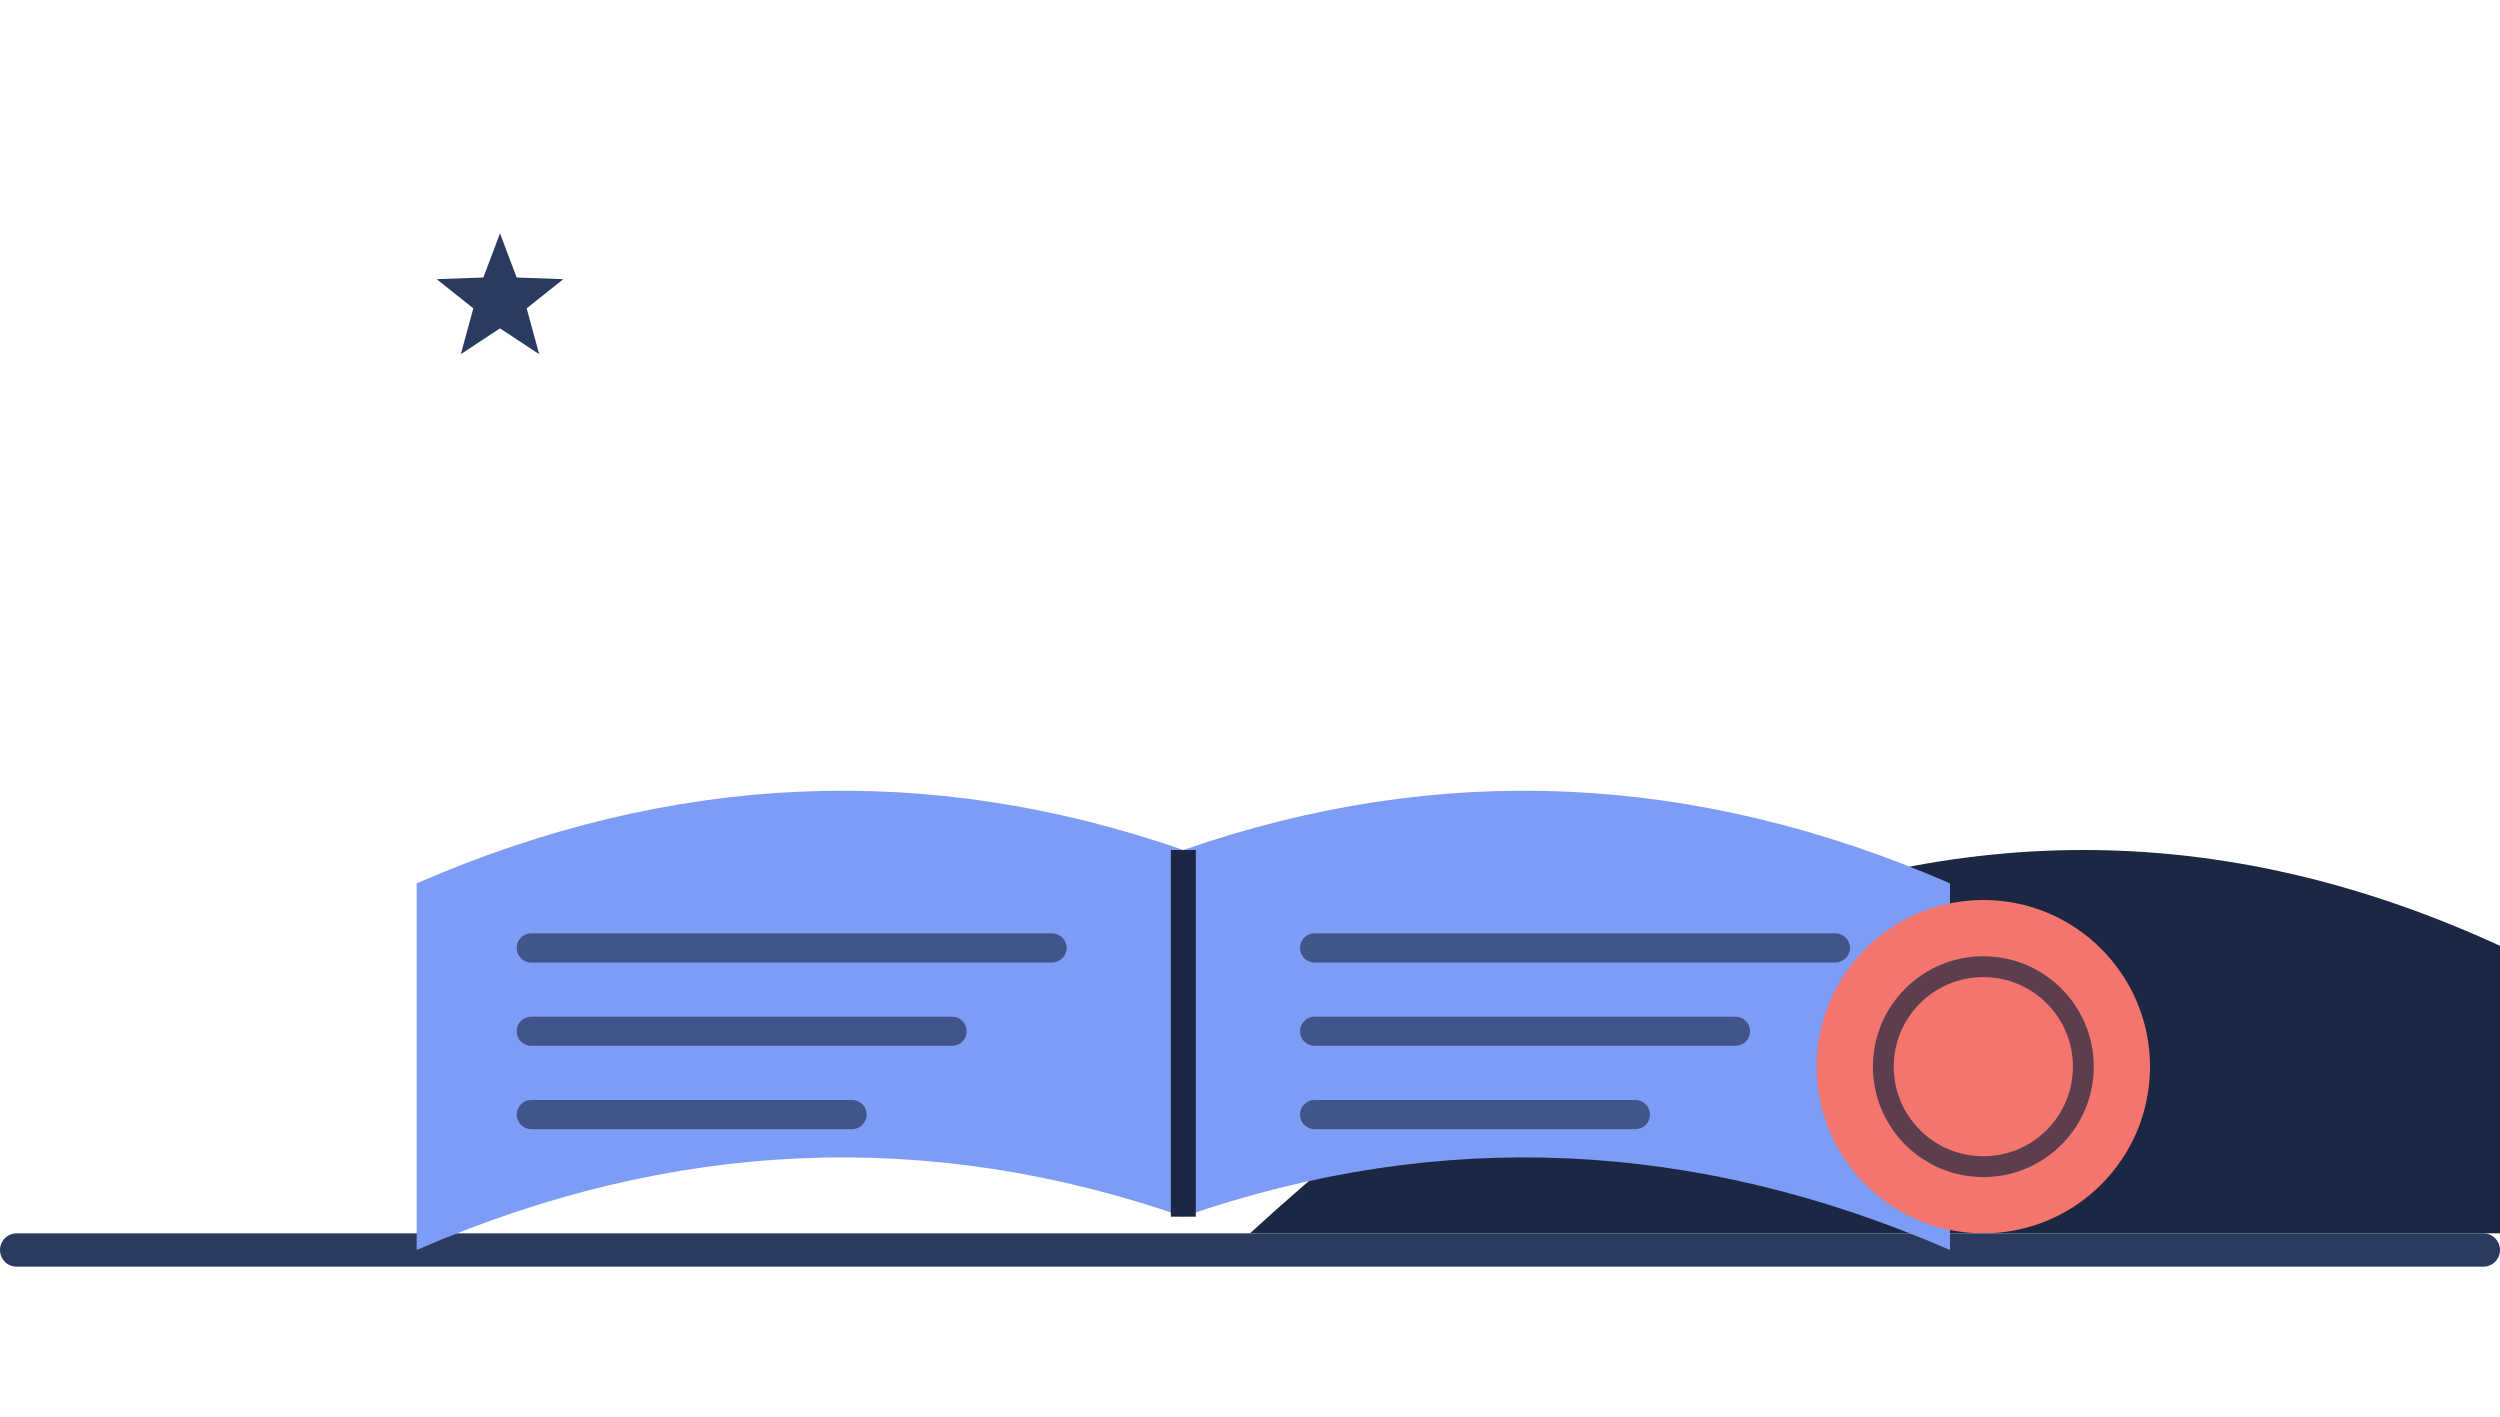
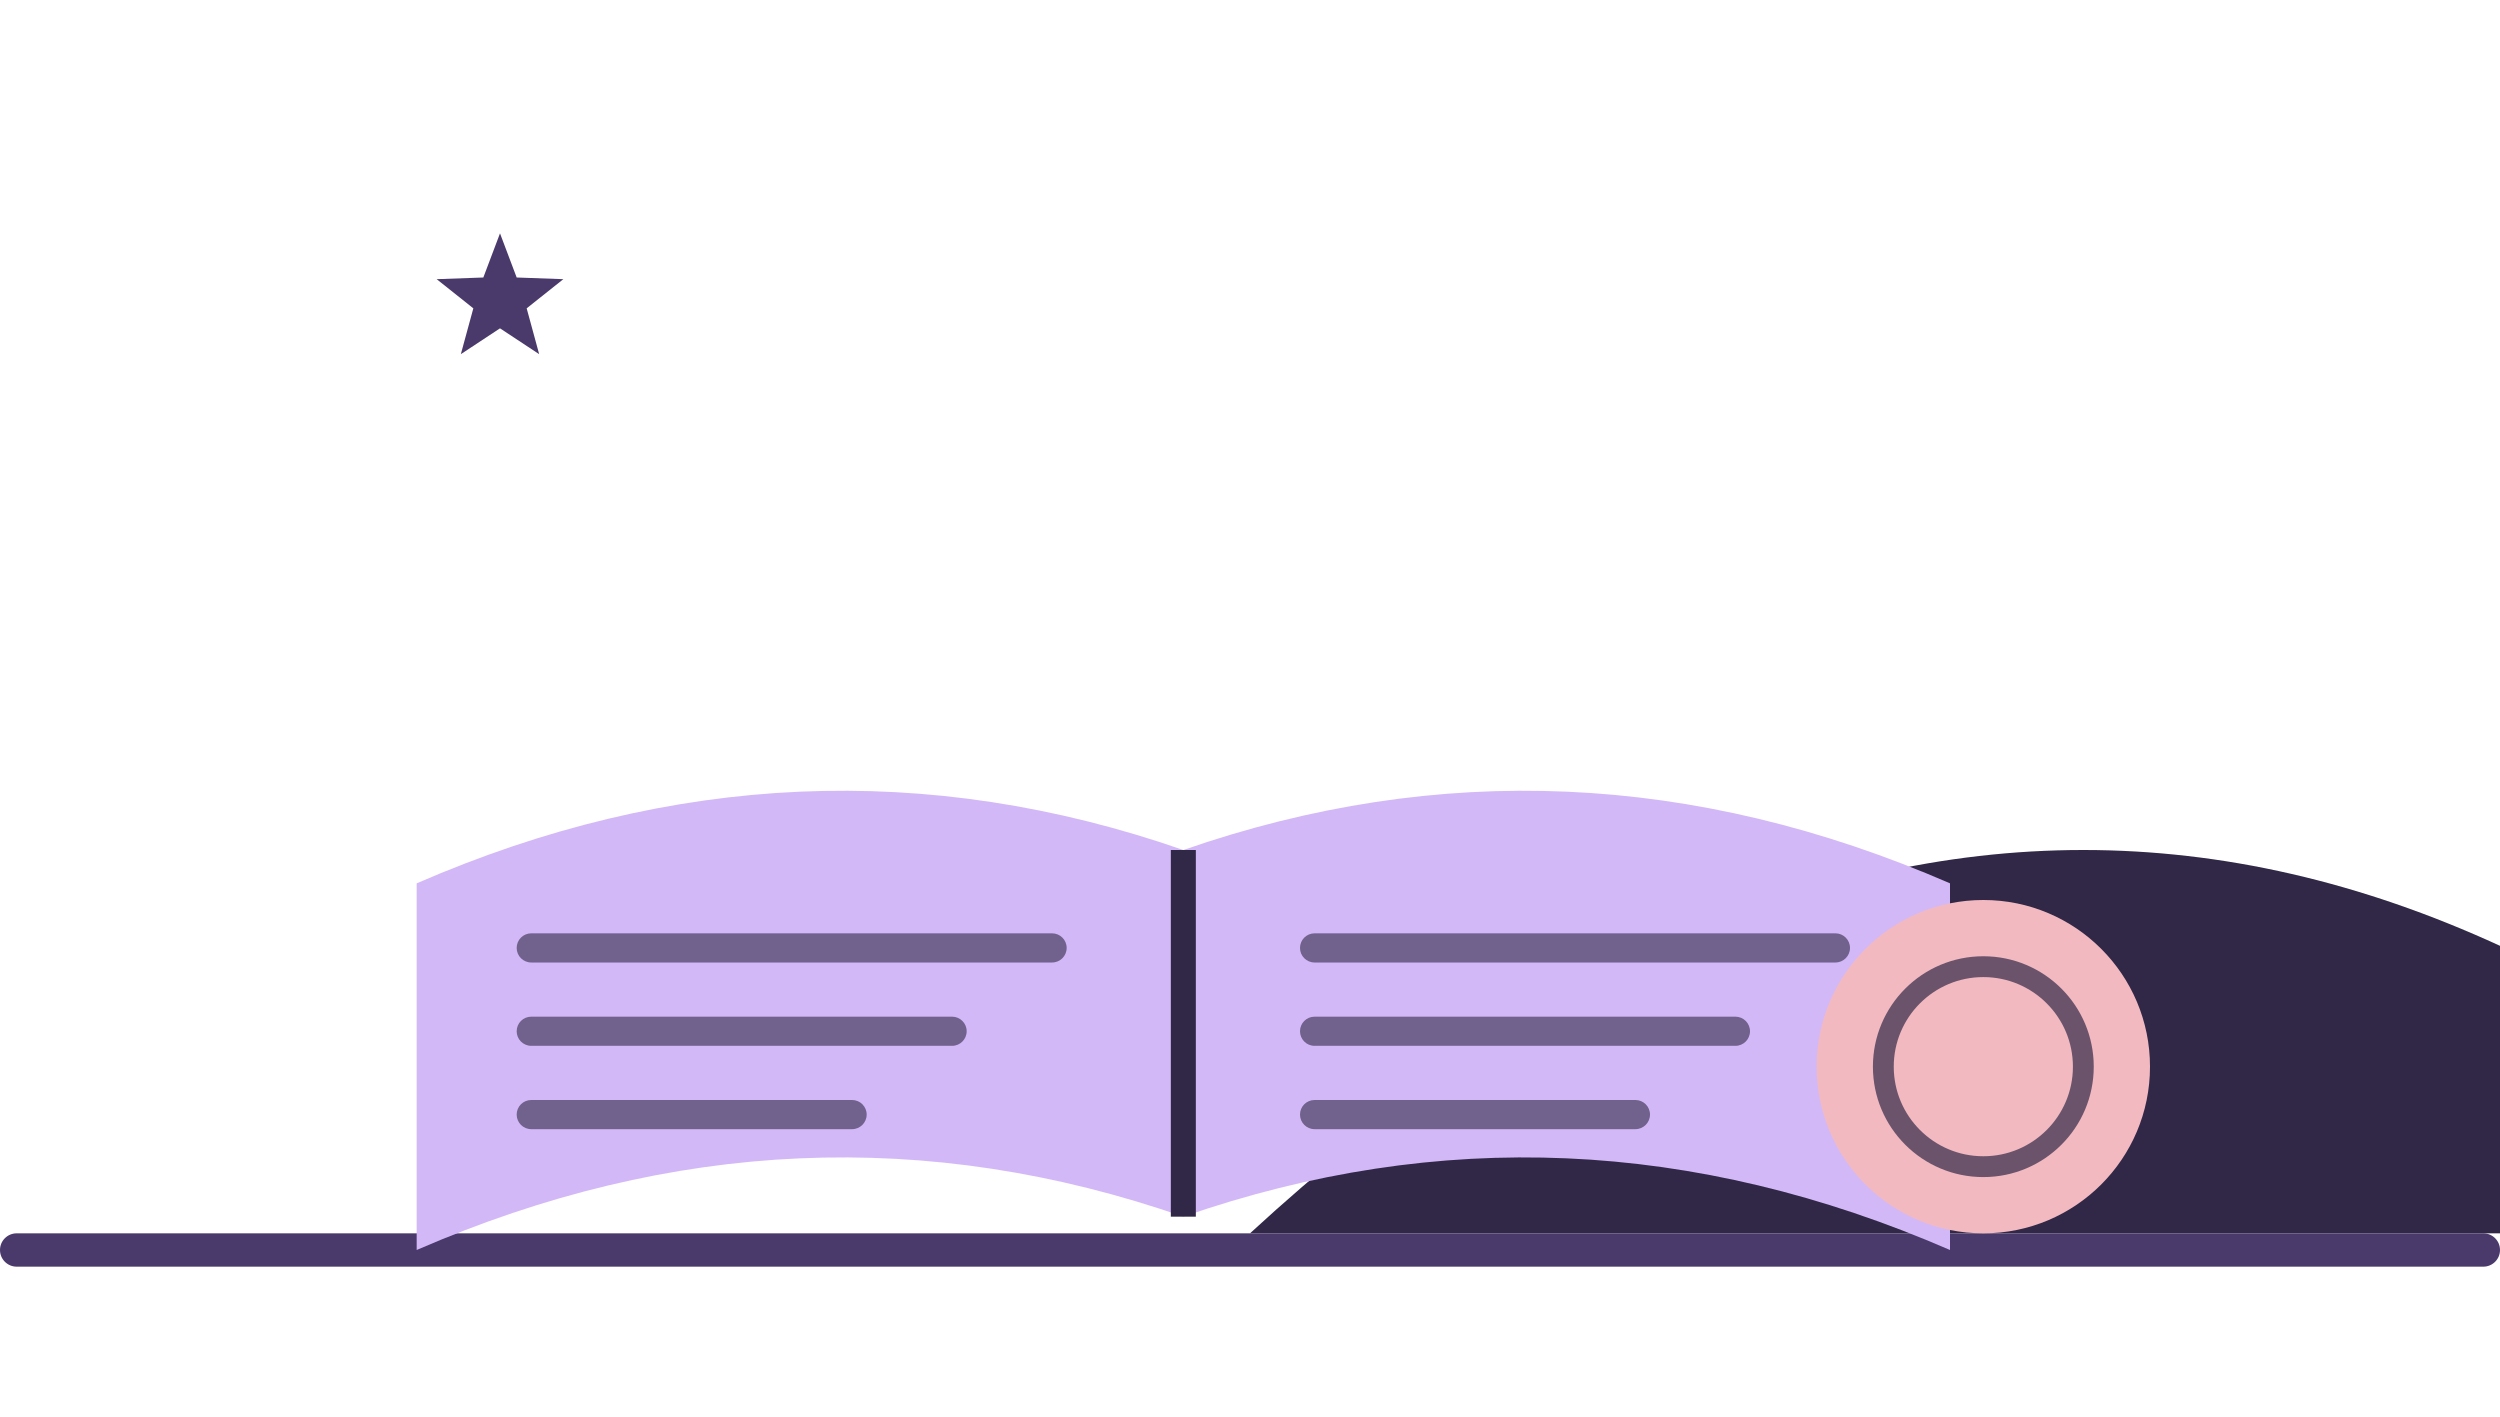
<svg xmlns="http://www.w3.org/2000/svg" viewBox="0 0 300 170" width="300" height="170" fill="none" role="img" aria-hidden="true">
-   <path d="M150 148 Q 250 56 350 148Z" fill="#1b2743" />
-   <rect x="0" y="148" width="300" height="4" rx="2" fill="#2b3b60" />
+   <path d="M150 148 Q 250 56 350 148Z" fill="#302846" />
+   <rect x="0" y="148" width="300" height="4" rx="2" fill="#4A3A6B" />
  <g transform="translate(142 106)">
-     <path d="M-92 0 q46 -20 92 -4 q46 -16 92 4 l0 44 q-46 -20 -92 -4 q-46 -16 -92 4Z" fill="#7d9cf5" />
-     <path d="M0 -4 l0 44" stroke="#1b2743" stroke-width="3" />
-     <rect x="-80" y="6" width="66" height="3.5" rx="1.75" fill="#1b2743" opacity=".6" />
-     <rect x="-80" y="16" width="54" height="3.5" rx="1.75" fill="#1b2743" opacity=".6" />
-     <rect x="-80" y="26" width="42" height="3.5" rx="1.75" fill="#1b2743" opacity=".6" />
-     <rect x="14" y="6" width="66" height="3.5" rx="1.75" fill="#1b2743" opacity=".6" />
-     <rect x="14" y="16" width="54" height="3.5" rx="1.75" fill="#1b2743" opacity=".6" />
-     <rect x="14" y="26" width="42" height="3.5" rx="1.75" fill="#1b2743" opacity=".6" />
+     <path d="M-92 0 q46 -20 92 -4 q46 -16 92 4 l0 44 q-46 -20 -92 -4 q-46 -16 -92 4Z" fill="#D3B8F7" />
+     <path d="M0 -4 l0 44" stroke="#302846" stroke-width="3" />
+     <rect x="-80" y="6" width="66" height="3.5" rx="1.75" fill="#302846" opacity=".6" />
+     <rect x="-80" y="16" width="54" height="3.5" rx="1.75" fill="#302846" opacity=".6" />
+     <rect x="-80" y="26" width="42" height="3.5" rx="1.75" fill="#302846" opacity=".6" />
+     <rect x="14" y="6" width="66" height="3.5" rx="1.75" fill="#302846" opacity=".6" />
+     <rect x="14" y="16" width="54" height="3.5" rx="1.75" fill="#302846" opacity=".6" />
+     <rect x="14" y="26" width="42" height="3.5" rx="1.75" fill="#302846" opacity=".6" />
  </g>
-   <circle cx="238" cy="128" r="20" fill="#f4756d" />
-   <circle cx="238" cy="128" r="12" fill="none" stroke="#1b2743" stroke-width="2.5" opacity=".7" />
-   <polygon points="60.0,28.0 62.0,33.3 67.6,33.5 63.2,37.0 64.7,42.5 60.0,39.4 55.3,42.5 56.8,37.0 52.4,33.5 58.0,33.3" fill="#2b3b60" />
+   <circle cx="238" cy="128" r="20" fill="#F2B9C1" />
+   <circle cx="238" cy="128" r="12" fill="none" stroke="#302846" stroke-width="2.5" opacity=".7" />
+   <polygon points="60.0,28.0 62.0,33.3 67.6,33.5 63.2,37.0 64.7,42.5 60.0,39.4 55.3,42.5 56.8,37.0 52.4,33.5 58.0,33.3" fill="#4A3A6B" />
</svg>
